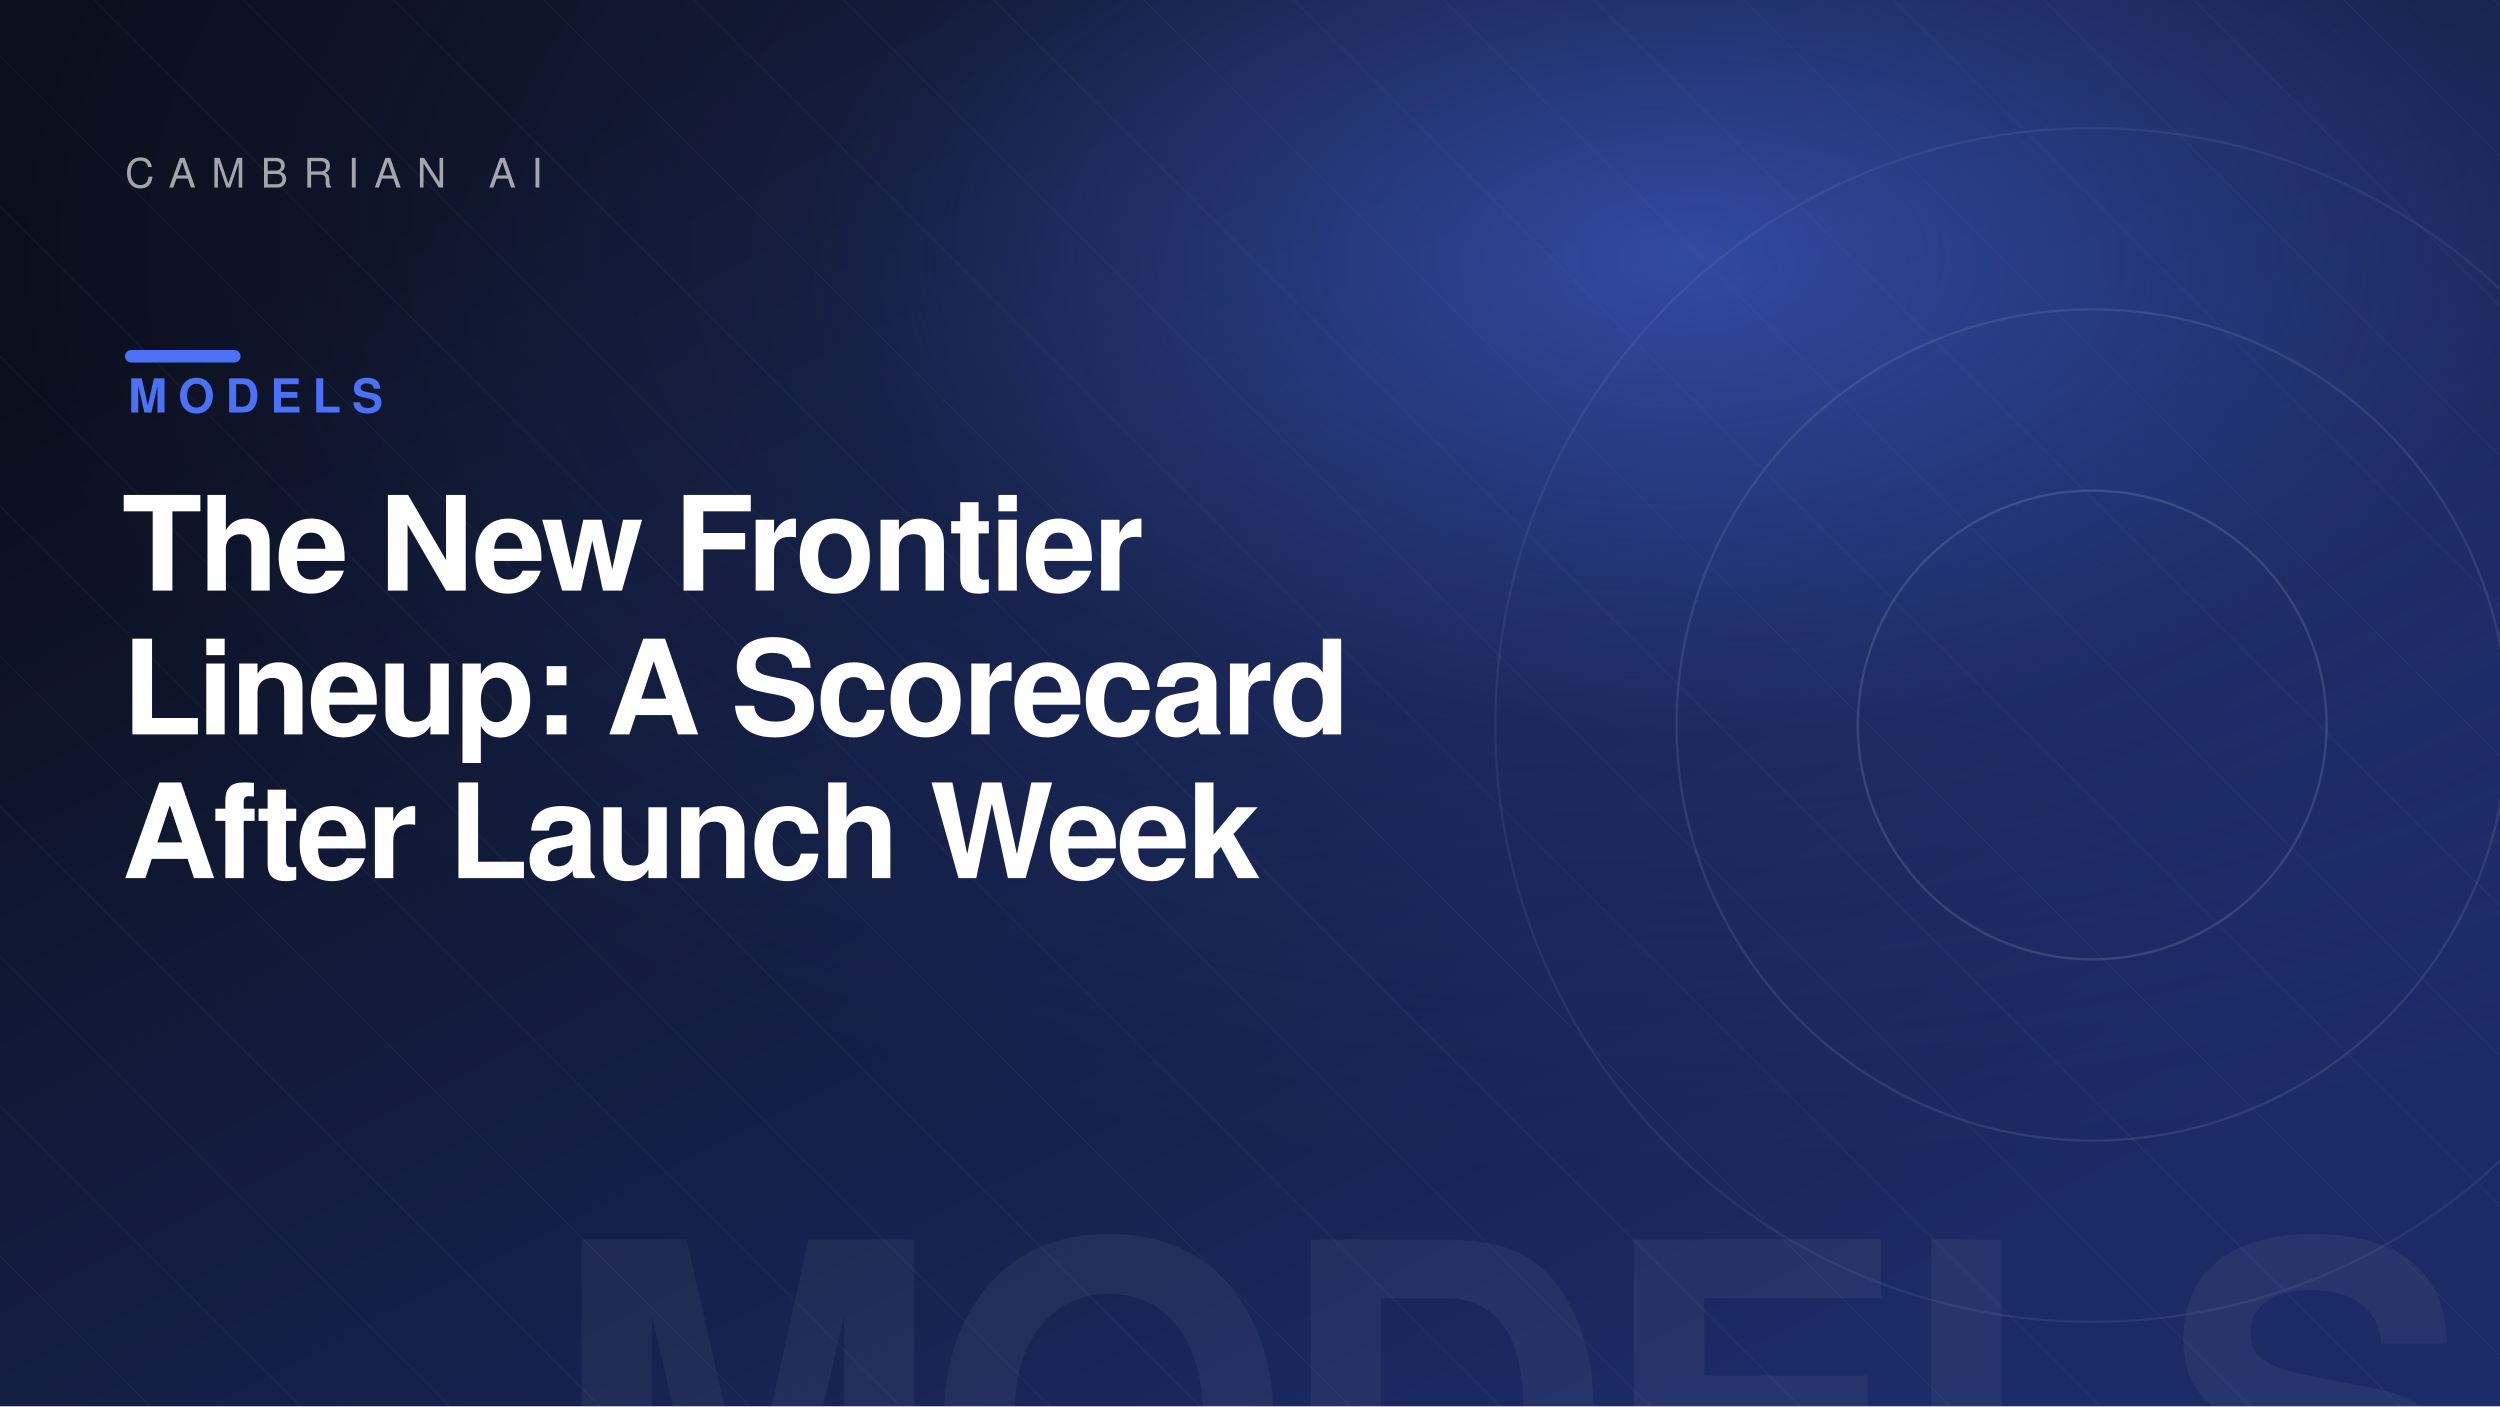
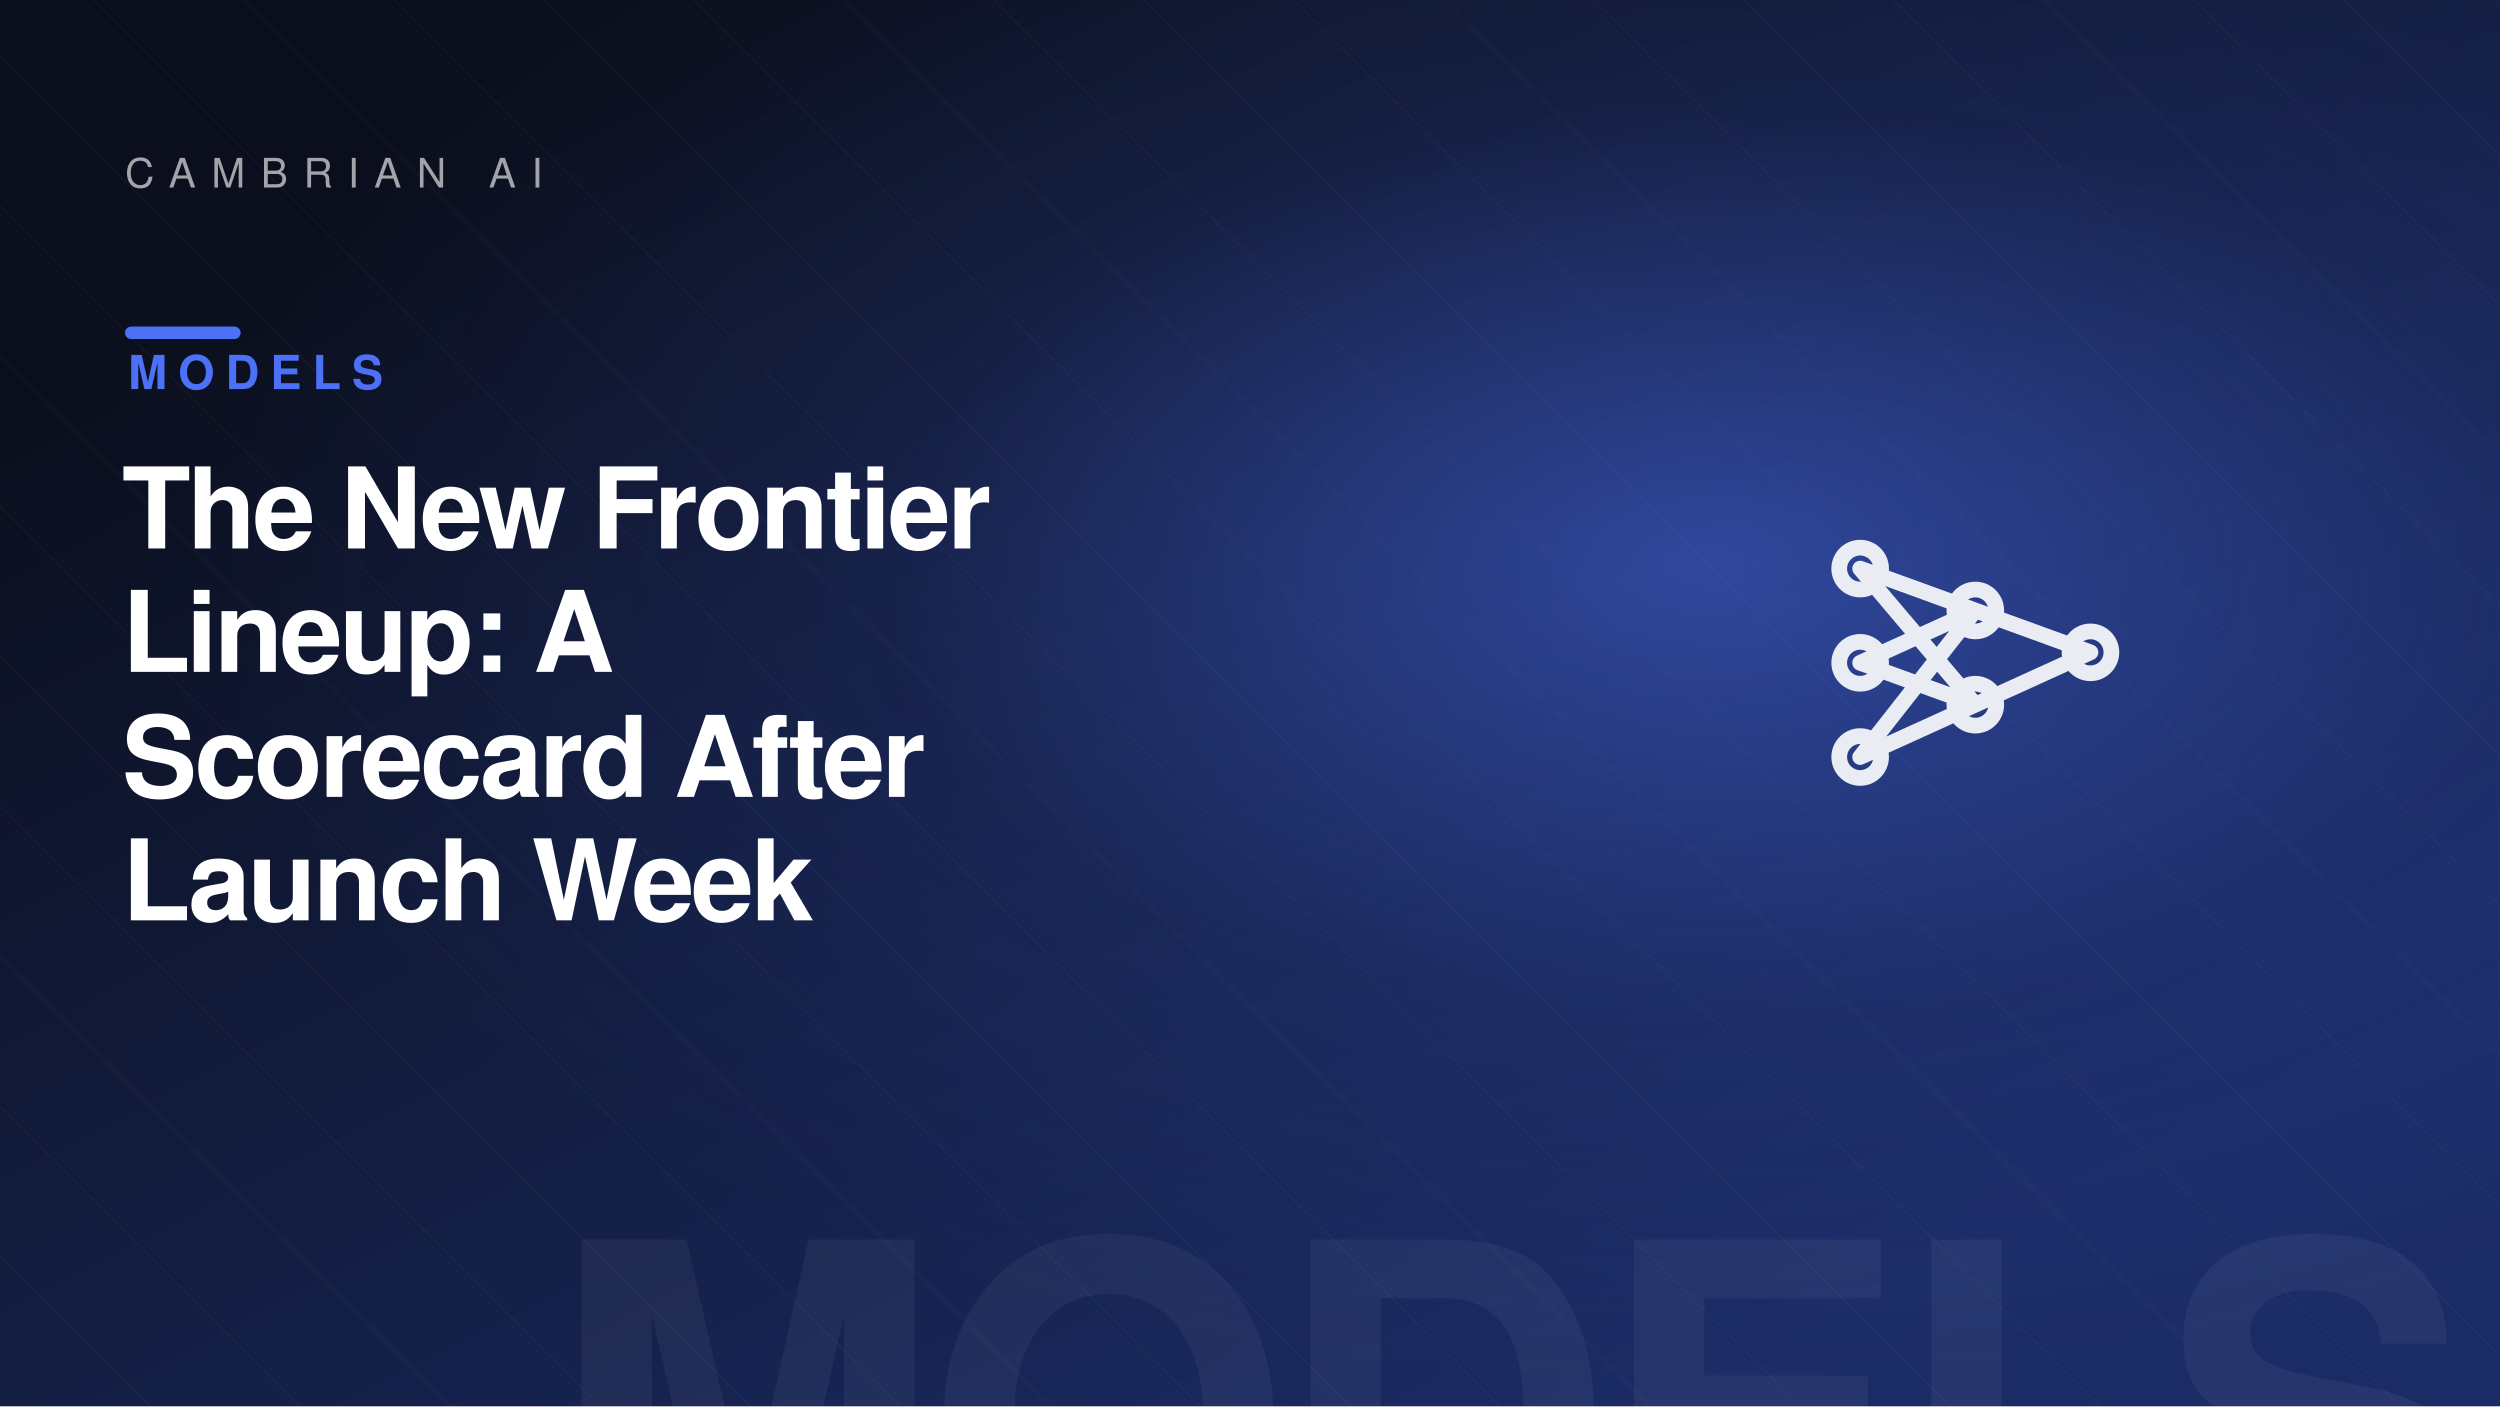
<svg xmlns="http://www.w3.org/2000/svg" width="1600" height="900" viewBox="0 0 1600 900" role="img" aria-label="The New Frontier Lineup: A Scorecard After Launch Week">
  <defs>
    <linearGradient id="bg" gradientTransform="rotate(48 0.5 0.5)">
      <stop offset="0" stop-color="hsl(227, 44%, 8%)" />
      <stop offset="1" stop-color="hsl(227, 58%, 25%)" />
    </linearGradient>
-     <radialGradient id="glow" cx="67%" cy="18%" r="66%">
-       <stop offset="0" stop-color="hsl(227, 90%, 63%)" stop-opacity="0.55" />
-       <stop offset="52%" stop-color="hsl(227, 90%, 63%)" stop-opacity="0.12" />
+     <radialGradient id="glow" cx="68%" cy="40%" r="60%">
+       <stop offset="0" stop-color="hsl(227, 90%, 63%)" stop-opacity="0.5" />
+       <stop offset="55%" stop-color="hsl(227, 90%, 63%)" stop-opacity="0.1" />
      <stop offset="100%" stop-color="hsl(227, 90%, 63%)" stop-opacity="0" />
    </radialGradient>
  </defs>
  <rect width="1600" height="900" fill="url(#bg)" />
  <g>
    <line x1="-900" y1="0" x2="0" y2="900" stroke="#ffffff" stroke-width="1" opacity="0.028" />
    <line x1="-804" y1="0" x2="96" y2="900" stroke="#ffffff" stroke-width="1" opacity="0.028" />
    <line x1="-708" y1="0" x2="192" y2="900" stroke="#ffffff" stroke-width="1" opacity="0.028" />
    <line x1="-612" y1="0" x2="288" y2="900" stroke="#ffffff" stroke-width="1" opacity="0.028" />
    <line x1="-516" y1="0" x2="384" y2="900" stroke="#ffffff" stroke-width="1" opacity="0.028" />
    <line x1="-420" y1="0" x2="480" y2="900" stroke="#ffffff" stroke-width="1" opacity="0.028" />
    <line x1="-324" y1="0" x2="576" y2="900" stroke="#ffffff" stroke-width="1" opacity="0.028" />
    <line x1="-228" y1="0" x2="672" y2="900" stroke="#ffffff" stroke-width="1" opacity="0.028" />
    <line x1="-132" y1="0" x2="768" y2="900" stroke="#ffffff" stroke-width="1" opacity="0.028" />
    <line x1="-36" y1="0" x2="864" y2="900" stroke="#ffffff" stroke-width="1" opacity="0.028" />
    <line x1="60" y1="0" x2="960" y2="900" stroke="#ffffff" stroke-width="1" opacity="0.028" />
    <line x1="156" y1="0" x2="1056" y2="900" stroke="#ffffff" stroke-width="1" opacity="0.028" />
    <line x1="252" y1="0" x2="1152" y2="900" stroke="#ffffff" stroke-width="1" opacity="0.028" />
    <line x1="348" y1="0" x2="1248" y2="900" stroke="#ffffff" stroke-width="1" opacity="0.028" />
    <line x1="444" y1="0" x2="1344" y2="900" stroke="#ffffff" stroke-width="1" opacity="0.028" />
    <line x1="540" y1="0" x2="1440" y2="900" stroke="#ffffff" stroke-width="1" opacity="0.028" />
    <line x1="636" y1="0" x2="1536" y2="900" stroke="#ffffff" stroke-width="1" opacity="0.028" />
    <line x1="732" y1="0" x2="1632" y2="900" stroke="#ffffff" stroke-width="1" opacity="0.028" />
    <line x1="828" y1="0" x2="1728" y2="900" stroke="#ffffff" stroke-width="1" opacity="0.028" />
    <line x1="924" y1="0" x2="1824" y2="900" stroke="#ffffff" stroke-width="1" opacity="0.028" />
    <line x1="1020" y1="0" x2="1920" y2="900" stroke="#ffffff" stroke-width="1" opacity="0.028" />
    <line x1="1116" y1="0" x2="2016" y2="900" stroke="#ffffff" stroke-width="1" opacity="0.028" />
    <line x1="1212" y1="0" x2="2112" y2="900" stroke="#ffffff" stroke-width="1" opacity="0.028" />
    <line x1="1308" y1="0" x2="2208" y2="900" stroke="#ffffff" stroke-width="1" opacity="0.028" />
    <line x1="1404" y1="0" x2="2304" y2="900" stroke="#ffffff" stroke-width="1" opacity="0.028" />
    <line x1="1500" y1="0" x2="2400" y2="900" stroke="#ffffff" stroke-width="1" opacity="0.028" />
    <line x1="1596" y1="0" x2="2496" y2="900" stroke="#ffffff" stroke-width="1" opacity="0.028" />
  </g>
  <text x="1584" y="1012" text-anchor="end" font-family="Helvetica, Arial, sans-serif" font-size="300" font-weight="800" letter-spacing="-10" fill="#ffffff" opacity="0.05">MODELS</text>
  <rect width="1600" height="900" fill="url(#glow)" />
-   <g>
-     <circle cx="1339" cy="464" r="150" fill="none" stroke="hsl(227, 55%, 86%)" stroke-width="1.5" opacity="0.16" />
-     <circle cx="1339" cy="464" r="266" fill="none" stroke="hsl(227, 55%, 86%)" stroke-width="1.5" opacity="0.12" />
-     <circle cx="1339" cy="464" r="382" fill="none" stroke="hsl(227, 55%, 86%)" stroke-width="1.5" opacity="0.08" />
+   <g transform="translate(1090 250) scale(3.35)" fill="none" stroke="#ffffff" stroke-width="3" stroke-linecap="round" stroke-linejoin="round" opacity="0.9">
+     <path d="M30 34 52 42M30 34 52 60M30 52 52 42M30 52 52 60M30 70 52 42M30 70 52 60M52 42 74 50M52 60 74 50" />
+     <circle cx="30" cy="34" r="4" />
+     <circle cx="30" cy="52" r="4" />
+     <circle cx="30" cy="70" r="4" />
+     <circle cx="52" cy="42" r="4" />
+     <circle cx="52" cy="60" r="4" />
+     <circle cx="74" cy="50" r="4" />
  </g>
  <text x="80" y="120" font-family="Helvetica, Arial, sans-serif" font-size="26" letter-spacing="10" fill="#ffffff" opacity="0.62">CAMBRIAN AI</text>
-   <rect x="80" y="224" width="74" height="8" rx="4" fill="hsl(227, 90%, 63%)" />
-   <text x="82" y="264" font-family="Helvetica, Arial, sans-serif" font-size="30" font-weight="700" letter-spacing="7" fill="hsl(227, 90%, 63%)">MODELS</text>
-   <text x="78" y="378" font-family="Helvetica, Arial, sans-serif" font-size="84" font-weight="700" letter-spacing="-2" fill="#ffffff">The New Frontier</text>
-   <text x="78" y="470" font-family="Helvetica, Arial, sans-serif" font-size="84" font-weight="700" letter-spacing="-2" fill="#ffffff">Lineup: A Scorecard</text>
-   <text x="78" y="562" font-family="Helvetica, Arial, sans-serif" font-size="84" font-weight="700" letter-spacing="-2" fill="#ffffff">After Launch Week</text>
+   <rect x="80" y="209" width="74" height="8" rx="4" fill="hsl(227, 90%, 63%)" />
+   <text x="82" y="249" font-family="Helvetica, Arial, sans-serif" font-size="30" font-weight="700" letter-spacing="7" fill="hsl(227, 90%, 63%)">MODELS</text>
+   <text x="78" y="351" font-family="Helvetica, Arial, sans-serif" font-size="72" font-weight="700" letter-spacing="-2" fill="#ffffff">The New Frontier</text>
+   <text x="78" y="430" font-family="Helvetica, Arial, sans-serif" font-size="72" font-weight="700" letter-spacing="-2" fill="#ffffff">Lineup: A</text>
+   <text x="78" y="510" font-family="Helvetica, Arial, sans-serif" font-size="72" font-weight="700" letter-spacing="-2" fill="#ffffff">Scorecard After</text>
+   <text x="78" y="589" font-family="Helvetica, Arial, sans-serif" font-size="72" font-weight="700" letter-spacing="-2" fill="#ffffff">Launch Week</text>
</svg>
